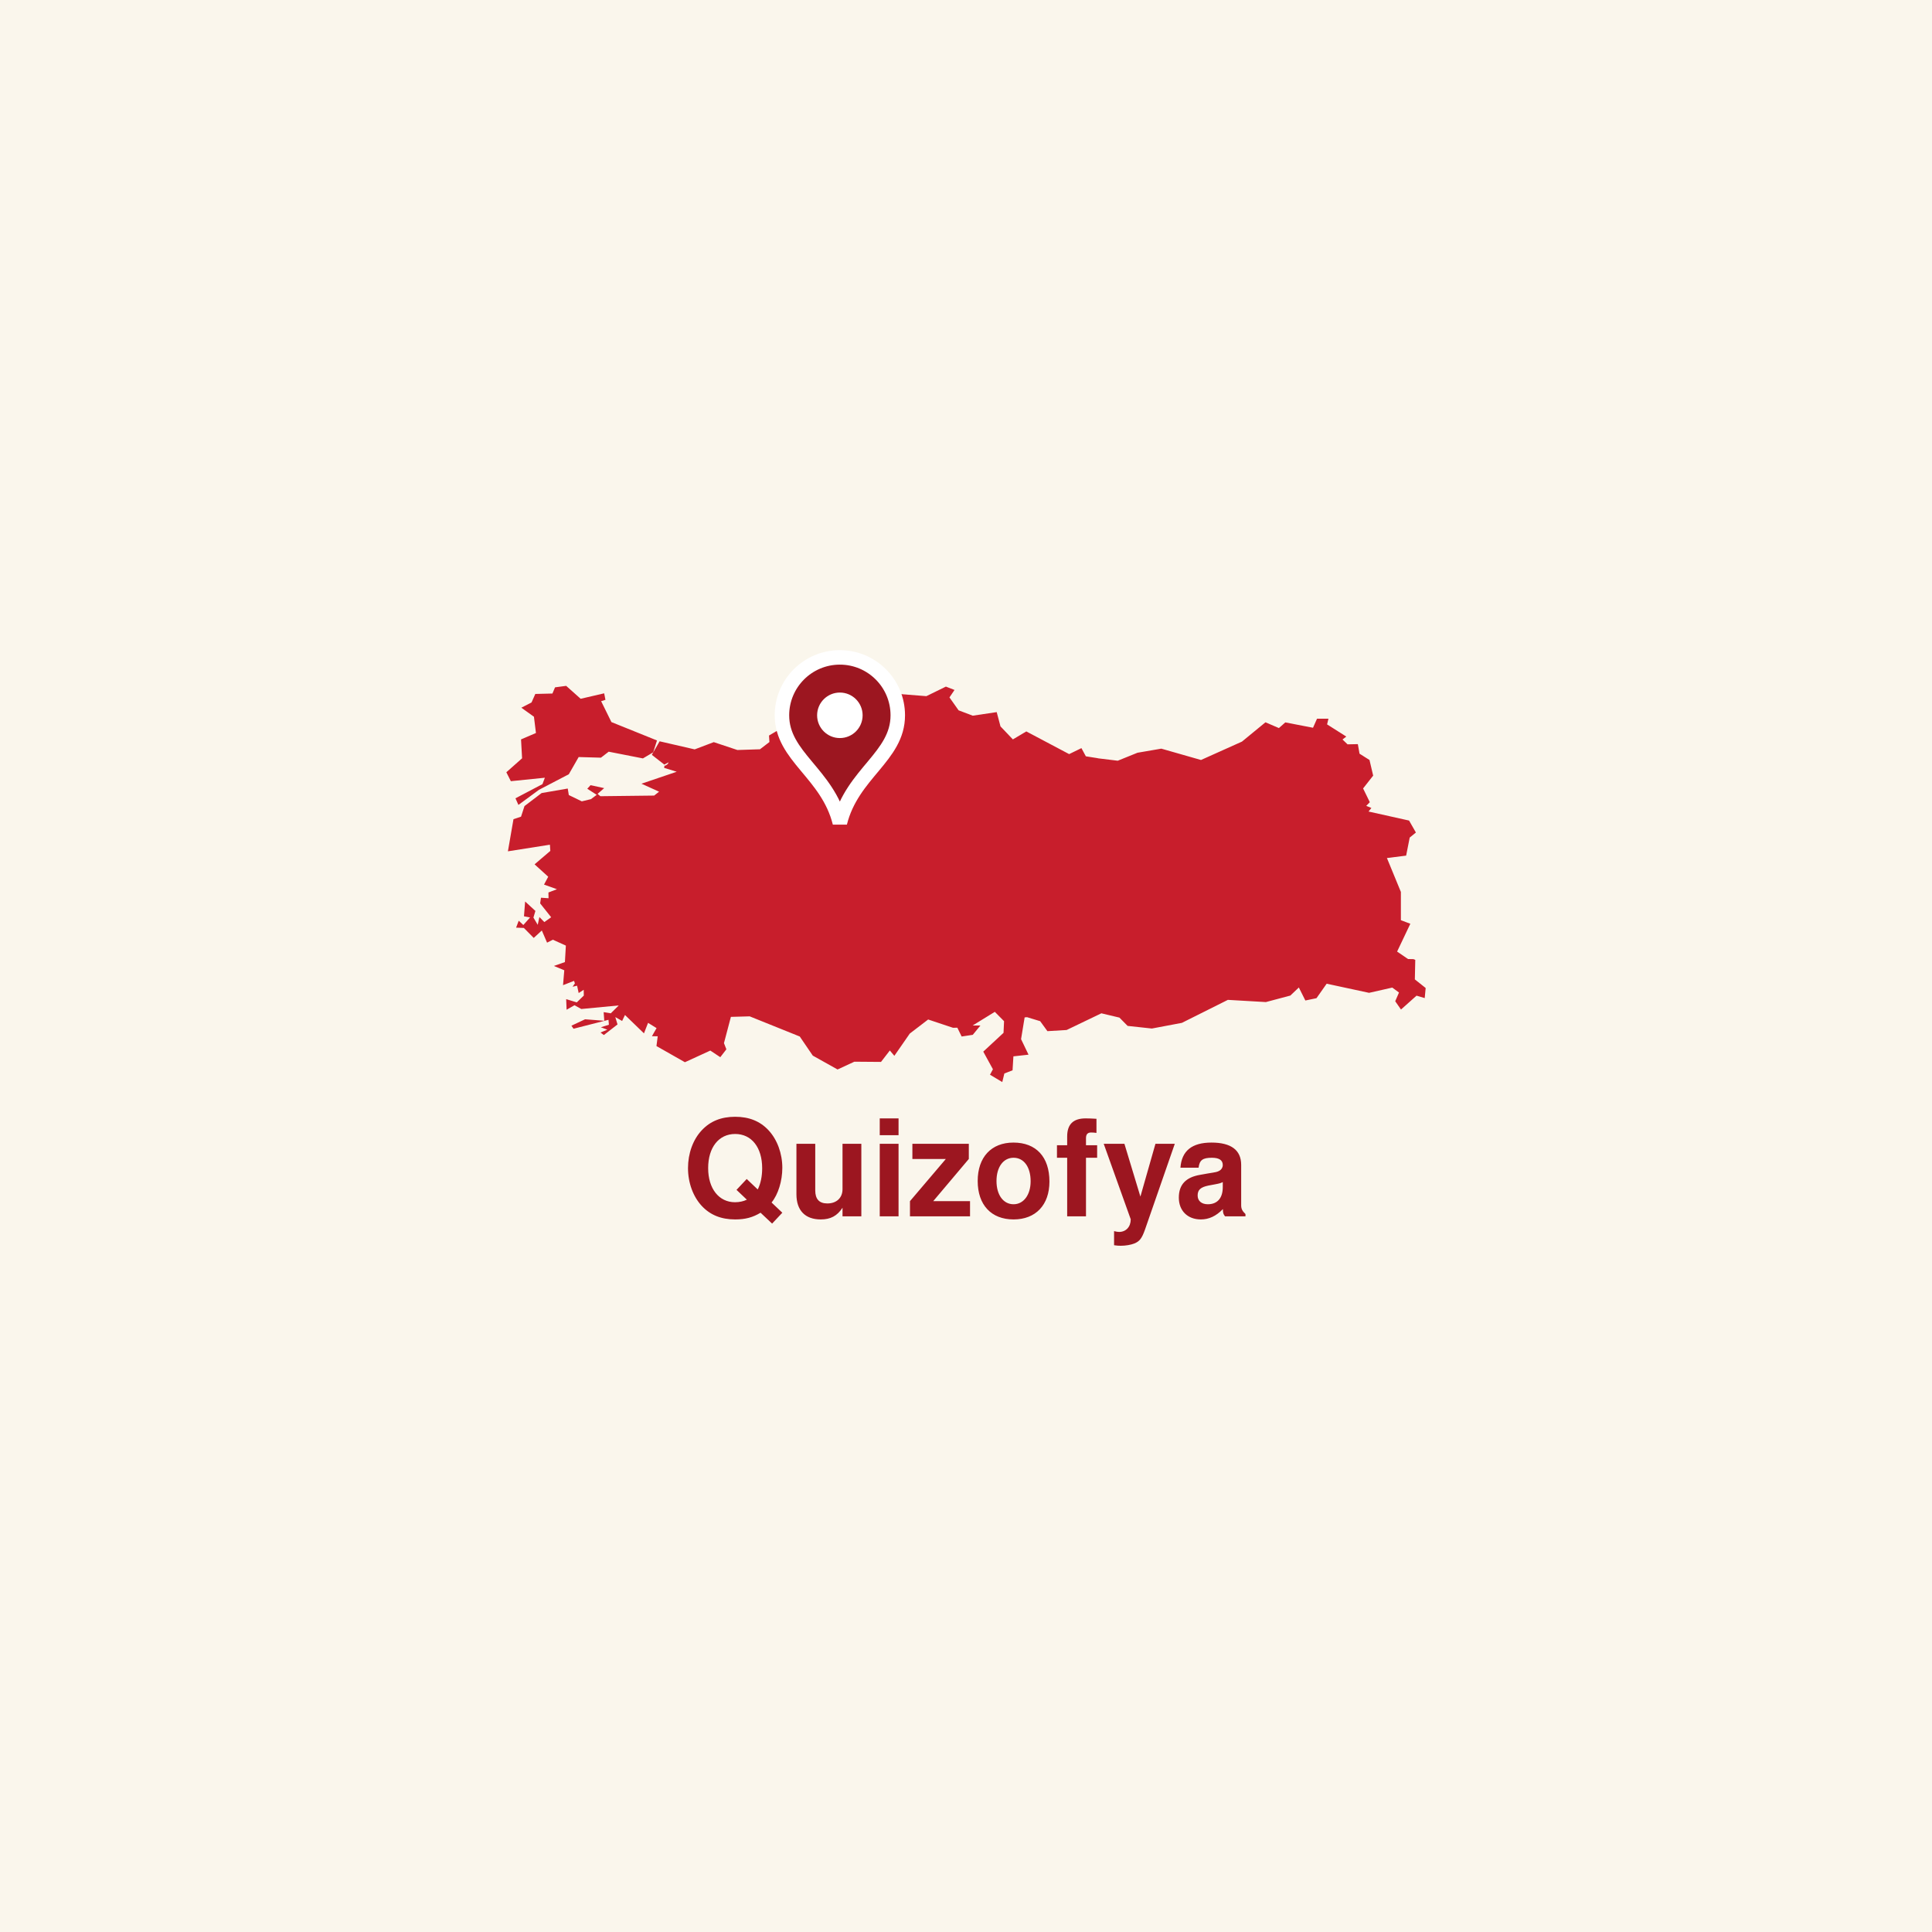
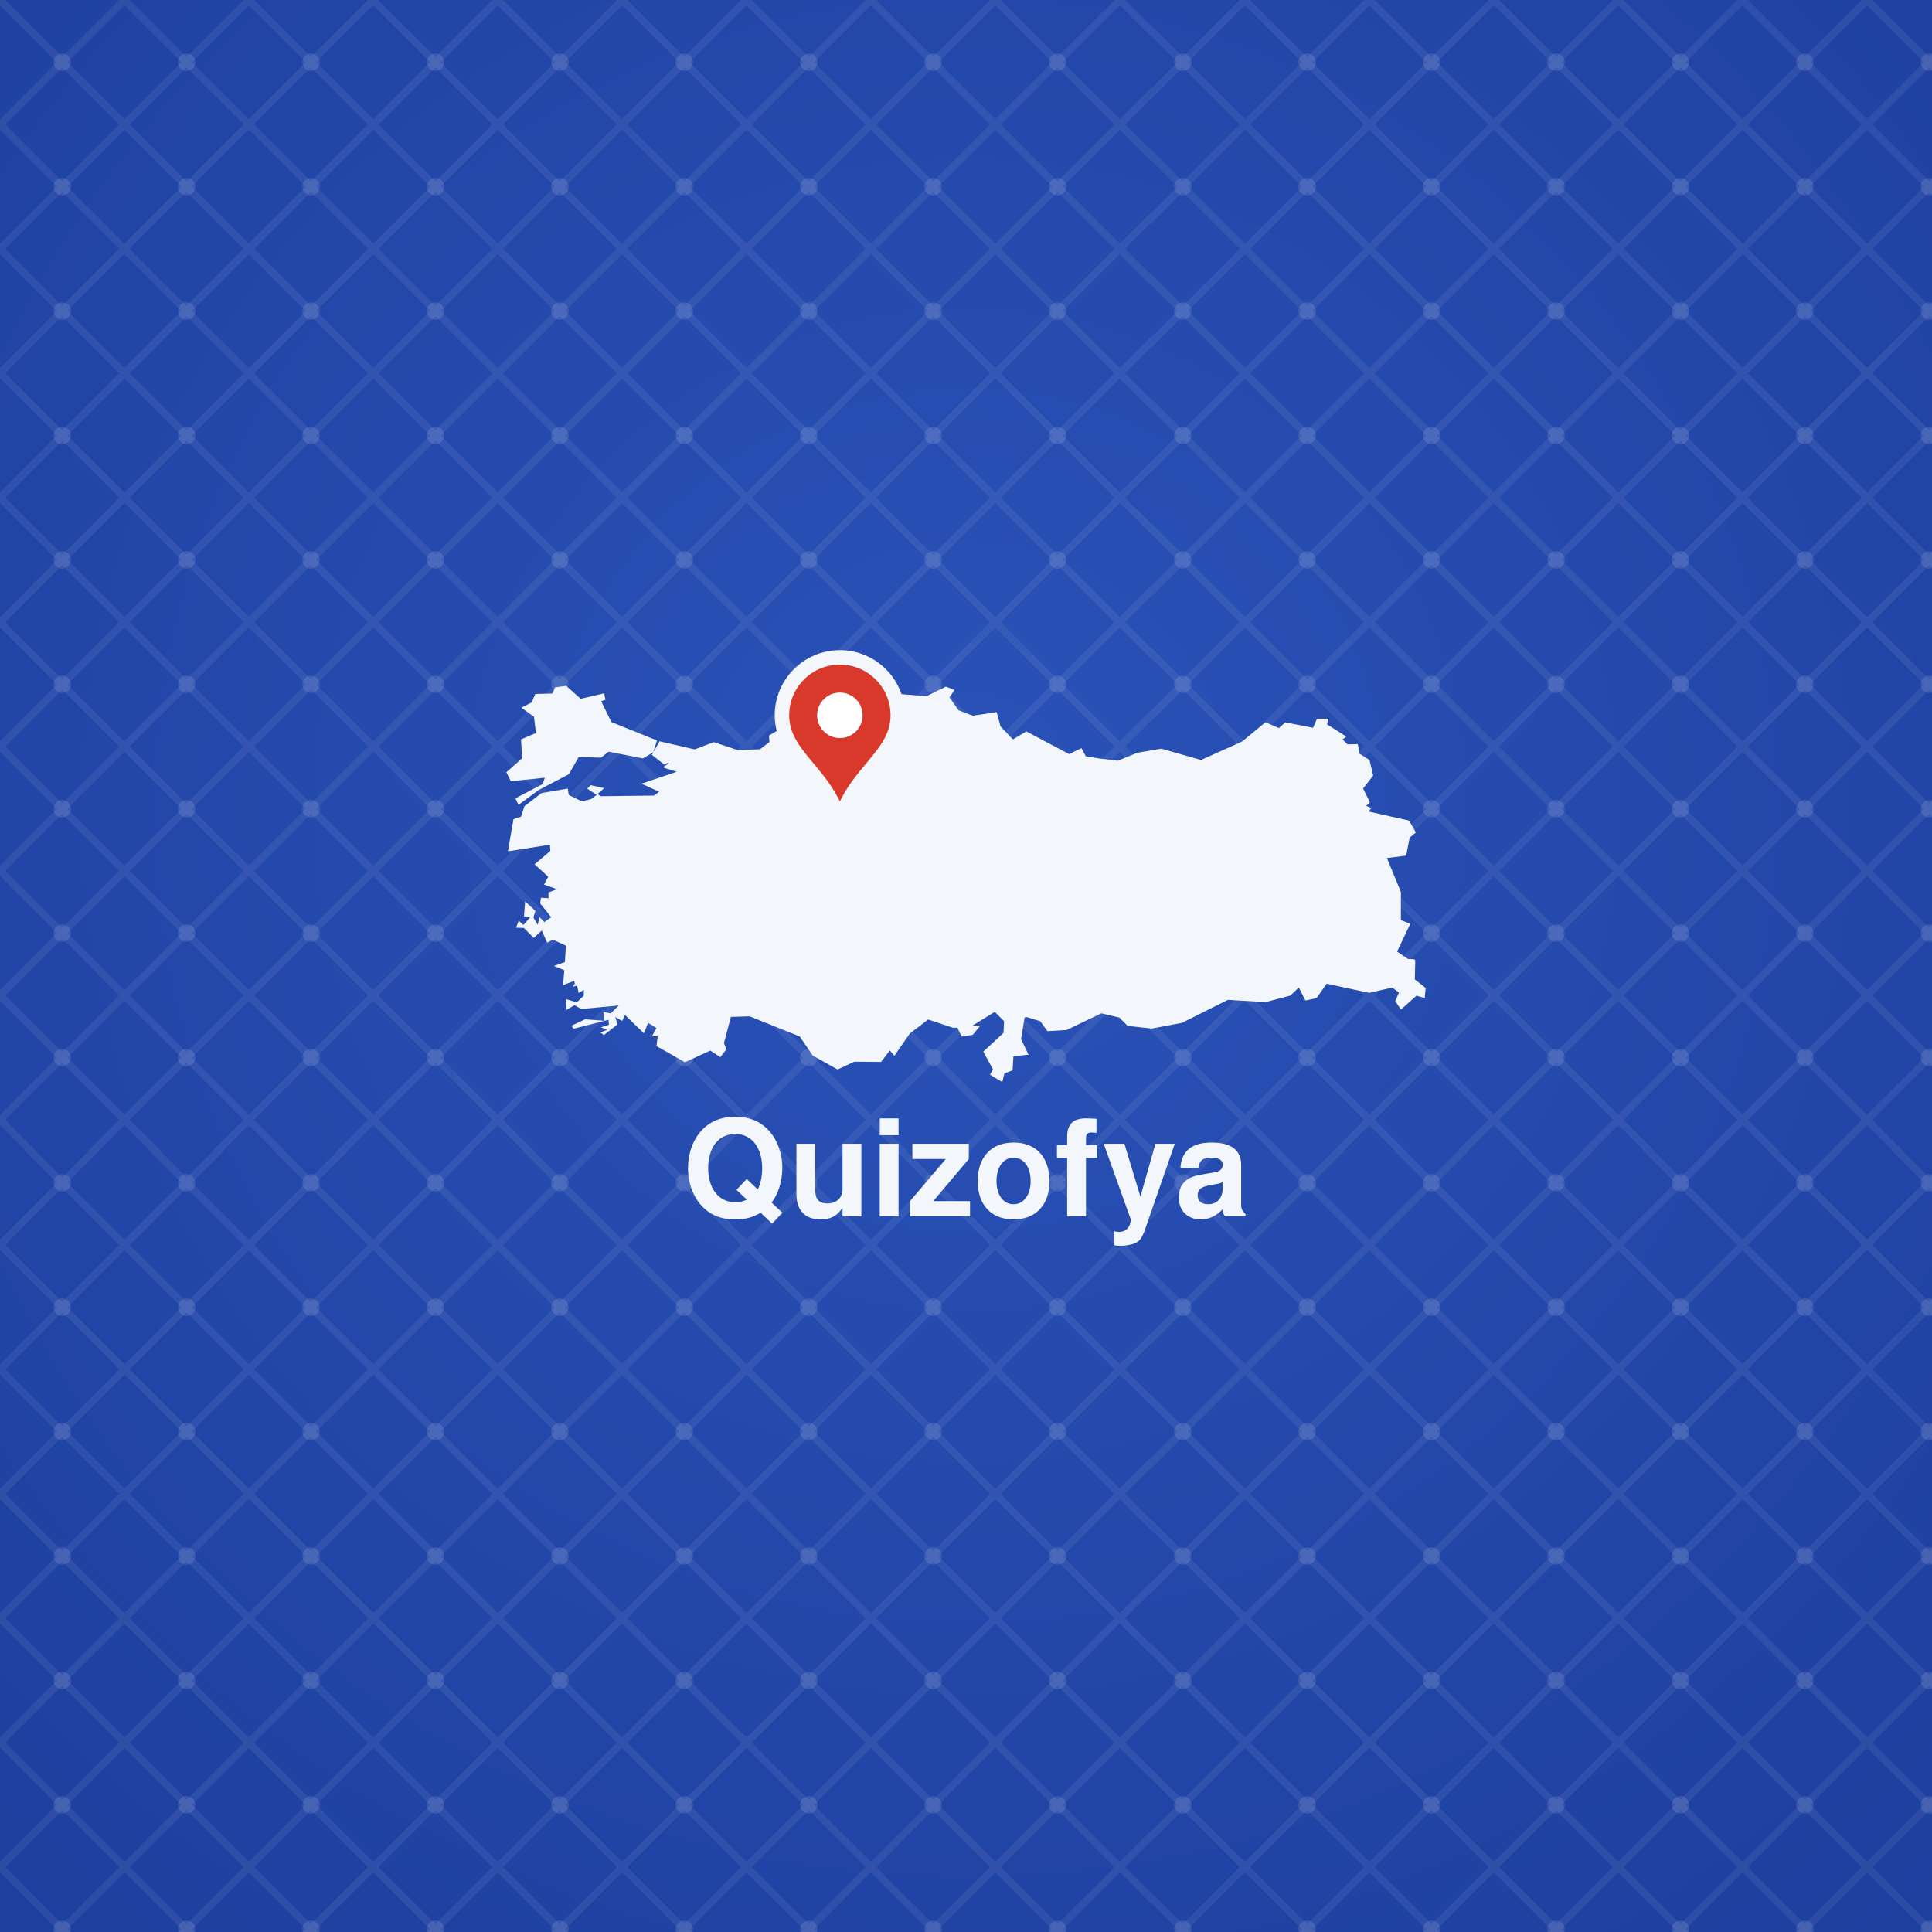
<svg xmlns="http://www.w3.org/2000/svg" width="2732" height="2732" viewBox="0 0 2732 2732">
-   <rect width="2732" height="2732" fill="#faf6ec" />
+   <defs>
+     <radialGradient id="v" cx=".5" cy=".42" r=".75">
+       <stop offset="0" stop-color="#2a52b8" />
+       <stop offset="1" stop-color="#1d3f9e" />
+     </radialGradient>
+     <pattern id="lt" width="176" height="176" patternUnits="userSpaceOnUse">
+       <path d="M0,0 L176,176 M176,0 L0,176" stroke="#ffffff" stroke-opacity=".07" stroke-width="10.56" />
+       <circle cx="88" cy="88" r="12.32" fill="#ffffff" fill-opacity=".12" />
+     </pattern>
+   </defs>
+   <rect width="2732" height="2732" fill="url(#v)" />
+   <rect width="2732" height="2732" fill="url(#lt)" />
  <g transform="translate(716.0,969.8698) scale(1.484527) translate(-34.1,-17.7)">
-     <path d="M90.8,265.1 L78.4,259.5 L72.9,262.3 L67.9,250.7 L60.2,257.8 L50.8,248.3 L43.4,248.0 L45.9,241.4 L50.3,245.5 L56.7,238.3 L50.9,237.2 L52.0,223.1 L61.8,232.1 L59.9,238.4 L64.0,245.3 L65.6,237.9 L70.3,242.7 L76.8,238.1 L66.3,224.9 L67.1,219.5 L74.3,220.0 L74.2,214.5 L82.3,211.4 L70.0,207.0 L74.0,199.5 L61.0,187.7 L76.0,174.9 L75.6,169.0 L35.6,175.3 L40.9,144.7 L48.1,142.3 L51.4,132.2 L67.7,119.8 L92.6,115.5 L93.6,121.7 L106.0,127.7 L114.7,125.6 L120.2,121.5 L111.2,115.7 L114.3,112.3 L127.3,115.1 L121.0,120.6 L123.7,122.8 L174.9,122.2 L179.6,118.5 L162.8,110.9 L196.4,99.5 L184.4,95.8 L184.8,93.4 L185.4,93.8 L187.8,92.2 L188.7,90.5 L184.6,92.7 L172.7,83.4 L180.1,70.5 L213.5,78.2 L231.7,71.3 L254.2,78.8 L275.7,78.1 L284.7,71.2 L284.3,65.0 L325.4,40.8 L374.6,22.8 L434.2,27.5 L452.8,18.4 L461.0,21.6 L456.2,28.7 L464.9,41.0 L478.4,46.1 L501.2,42.7 L504.8,56.3 L516.6,68.7 L529.4,61.1 L570.2,82.7 L581.9,77.0 L586.1,84.8 L597.5,86.6 L597.6,86.7 L616.5,89.0 L635.3,81.4 L658.0,77.5 L695.8,88.3 L734.8,70.8 L757.2,52.4 L770.0,57.9 L776.1,52.5 L802.5,57.6 L806.3,49.0 L817.2,49.0 L815.9,54.4 L834.2,66.0 L830.6,68.8 L835.4,73.4 L845.2,73.2 L846.8,82.3 L856.3,88.3 L859.8,103.2 L850.2,115.4 L856.6,128.5 L853.2,132.0 L858.1,134.0 L855.4,137.4 L894.0,146.0 L900.5,157.4 L894.6,162.2 L891.2,179.4 L872.9,181.7 L886.2,214.0 L886.2,240.9 L895.2,244.3 L882.6,270.8 L893.0,277.9 L898.2,278.0 L899.9,278.7 L899.5,297.3 L909.8,305.5 L908.9,315.1 L901.1,312.8 L886.3,326.0 L880.8,318.1 L884.4,309.8 L878.0,305.1 L855.9,310.1 L815.5,301.4 L805.8,315.2 L795.2,317.4 L789.0,305.0 L780.9,312.7 L757.6,318.9 L721.4,316.8 L677.6,338.7 L649.0,344.1 L625.9,341.6 L618.1,333.7 L600.9,329.6 L567.8,345.5 L549.5,346.6 L542.6,337.1 L530.1,333.3 L527.8,333.5 L524.4,354.2 L531.5,369.0 L517.1,370.6 L516.3,383.9 L508.5,386.9 L506.5,395.1 L494.8,388.1 L497.6,382.9 L488.4,366.1 L507.7,348.2 L508.2,337.1 L499.4,328.2 L478.3,341.2 L485.7,341.2 L478.4,350.1 L467.8,351.7 L463.7,343.3 L459.6,343.4 L435.9,335.5 L418.4,348.9 L403.7,370.1 L399.4,365.0 L391.0,375.9 L365.6,375.7 L349.6,383.1 L326.0,369.9 L313.6,351.7 L265.9,332.5 L248.0,333.0 L241.4,358.0 L243.7,363.9 L237.9,371.4 L228.4,365.1 L204.2,376.2 L177.1,360.8 L178.3,351.5 L172.8,351.4 L177.2,343.7 L169.1,338.7 L165.2,348.7 L147.1,331.2 L144.4,336.9 L137.9,333.2 L140.0,340.2 L127.0,350.3 L123.8,347.9 L130.3,345.2 L124.1,342.9 L131.8,340.5 L131.4,335.8 L98.1,344.3 L96.1,341.4 L109.1,335.3 L127.4,336.7 L126.8,328.5 L133.6,329.6 L141.2,322.1 L105.5,325.5 L99.0,321.9 L91.5,326.2 L91.1,316.1 L101.2,319.2 L107.9,312.7 L107.8,307.2 L103.0,310.3 L101.5,303.3 L97.2,304.3 L99.4,301.1 L98.6,298.7 L88.1,302.8 L89.3,288.6 L79.4,284.5 L89.9,280.8 L90.8,265.1 Z M65.2,116.7 L45.6,131.1 L42.8,124.8 L68.5,111.3 L70.8,105.2 L38.4,108.5 L34.1,100.0 L49.1,86.7 L48.1,68.7 L62.3,62.6 L60.4,47.1 L48.4,38.5 L58.1,33.5 L61.7,25.4 L78.0,25.0 L80.5,19.1 L91.1,17.7 L104.9,30.0 L127.3,24.8 L128.5,31.0 L124.4,32.3 L134.2,52.2 L177.6,69.7 L174.0,81.0 L164.2,86.8 L131.6,80.4 L131.6,80.4 L124.2,86.1 L103.0,85.5 L93.6,101.9 L65.2,116.7 Z" fill="#c81e2c" stroke="none" />
+     <path d="M90.8,265.1 L78.4,259.5 L72.9,262.3 L67.9,250.7 L60.2,257.8 L50.8,248.3 L43.4,248.0 L45.9,241.4 L50.3,245.5 L56.7,238.3 L50.9,237.2 L52.0,223.1 L61.8,232.1 L59.9,238.4 L64.0,245.3 L65.6,237.9 L70.3,242.7 L76.8,238.1 L66.3,224.9 L67.1,219.5 L74.3,220.0 L74.2,214.5 L82.3,211.4 L70.0,207.0 L74.0,199.5 L61.0,187.7 L76.0,174.9 L75.6,169.0 L35.6,175.3 L40.9,144.7 L48.1,142.3 L51.4,132.2 L67.7,119.8 L92.6,115.5 L93.6,121.7 L106.0,127.7 L114.7,125.6 L120.2,121.5 L111.2,115.7 L114.3,112.3 L127.3,115.1 L121.0,120.6 L123.7,122.8 L174.9,122.2 L179.6,118.5 L162.8,110.9 L196.4,99.5 L184.4,95.8 L184.8,93.4 L185.4,93.8 L187.8,92.2 L188.7,90.5 L184.6,92.7 L172.7,83.4 L180.1,70.5 L213.5,78.2 L231.7,71.3 L254.2,78.8 L275.7,78.1 L284.7,71.2 L284.3,65.0 L325.4,40.8 L374.6,22.8 L434.2,27.5 L452.8,18.4 L461.0,21.6 L456.2,28.7 L464.9,41.0 L478.4,46.1 L501.2,42.7 L504.8,56.3 L516.6,68.7 L529.4,61.1 L570.2,82.7 L581.9,77.0 L586.1,84.8 L597.5,86.6 L597.6,86.7 L616.5,89.0 L635.3,81.4 L658.0,77.5 L695.8,88.3 L734.8,70.8 L757.2,52.4 L770.0,57.9 L776.1,52.5 L802.5,57.6 L806.3,49.0 L817.2,49.0 L815.9,54.4 L834.2,66.0 L830.6,68.8 L835.4,73.4 L845.2,73.2 L846.8,82.3 L856.3,88.3 L859.8,103.2 L850.2,115.4 L856.6,128.5 L853.2,132.0 L858.1,134.0 L855.4,137.4 L894.0,146.0 L900.5,157.4 L894.6,162.2 L891.2,179.4 L872.9,181.7 L886.2,214.0 L886.2,240.9 L895.2,244.3 L882.6,270.8 L893.0,277.9 L898.2,278.0 L899.9,278.7 L899.5,297.3 L909.8,305.5 L908.9,315.1 L901.1,312.8 L886.3,326.0 L880.8,318.1 L884.4,309.8 L878.0,305.1 L855.9,310.1 L815.5,301.4 L805.8,315.2 L795.2,317.4 L789.0,305.0 L780.9,312.7 L757.6,318.9 L721.4,316.8 L677.6,338.7 L649.0,344.1 L625.9,341.6 L618.1,333.7 L600.9,329.6 L567.8,345.5 L549.5,346.6 L542.6,337.1 L530.1,333.3 L527.8,333.5 L524.4,354.2 L531.5,369.0 L517.1,370.6 L516.3,383.9 L508.5,386.9 L506.5,395.1 L494.8,388.1 L497.6,382.9 L488.4,366.1 L507.7,348.2 L508.2,337.1 L499.4,328.2 L478.3,341.2 L485.7,341.2 L478.4,350.1 L467.8,351.7 L463.7,343.3 L459.6,343.4 L435.9,335.5 L418.4,348.9 L403.7,370.1 L399.4,365.0 L391.0,375.9 L365.6,375.7 L349.6,383.1 L326.0,369.9 L313.6,351.7 L265.9,332.5 L248.0,333.0 L241.4,358.0 L243.7,363.9 L237.9,371.4 L228.4,365.1 L204.2,376.2 L177.1,360.8 L178.3,351.5 L172.8,351.4 L177.2,343.7 L169.1,338.7 L165.2,348.7 L147.1,331.2 L144.4,336.9 L137.9,333.2 L140.0,340.2 L127.0,350.3 L123.8,347.9 L130.3,345.2 L124.1,342.9 L131.8,340.5 L131.4,335.8 L98.1,344.3 L96.1,341.4 L109.1,335.3 L127.4,336.7 L126.8,328.5 L133.6,329.6 L141.2,322.1 L105.5,325.5 L99.0,321.9 L91.5,326.2 L91.1,316.1 L101.2,319.2 L107.9,312.7 L107.8,307.2 L103.0,310.3 L101.5,303.3 L97.2,304.3 L99.4,301.1 L98.6,298.7 L88.1,302.8 L89.3,288.6 L79.4,284.5 L89.9,280.8 L90.8,265.1 Z M65.2,116.7 L45.6,131.1 L42.8,124.8 L68.5,111.3 L70.8,105.2 L38.4,108.5 L34.1,100.0 L49.1,86.7 L48.1,68.7 L62.3,62.6 L60.4,47.1 L48.4,38.5 L58.1,33.5 L61.7,25.4 L78.0,25.0 L80.5,19.1 L91.1,17.7 L104.9,30.0 L127.3,24.8 L128.5,31.0 L124.4,32.3 L134.2,52.2 L177.6,69.7 L174.0,81.0 L164.2,86.8 L131.6,80.4 L131.6,80.4 L124.2,86.1 L103.0,85.5 L93.6,101.9 L65.2,116.7 Z" fill="#f3f7fc" stroke="none" />
  </g>
  <g transform="translate(1187.634,1163.601)">
-     <path d="M0,0 C-17.55,-70.2 -81.9,-93.6 -81.9,-152.1 A81.9,81.9 0 1 1 81.9,-152.1 C81.9,-93.6 17.55,-70.2 0,0 Z" fill="#9c1620" stroke="#fff" stroke-width="20.475" />
+     <path d="M0,0 C-17.55,-70.2 -81.9,-93.6 -81.9,-152.1 A81.9,81.9 0 1 1 81.9,-152.1 C81.9,-93.6 17.55,-70.2 0,0 Z" fill="#d8392b" stroke="#f3f7fc" stroke-width="20.475" />
    <circle cx="0" cy="-152.1" r="32.175" fill="#fff" />
  </g>
-   <text x="1366" y="1720" text-anchor="middle" font-family="Helvetica, Arial, sans-serif" font-weight="800" font-size="190" fill="#9c1620">Quizofya</text>
+   <text x="1366" y="1720" text-anchor="middle" font-family="Rubik, Helvetica, Arial, sans-serif" font-weight="800" font-size="190" fill="#f3f7fc">Quizofya</text>
</svg>
